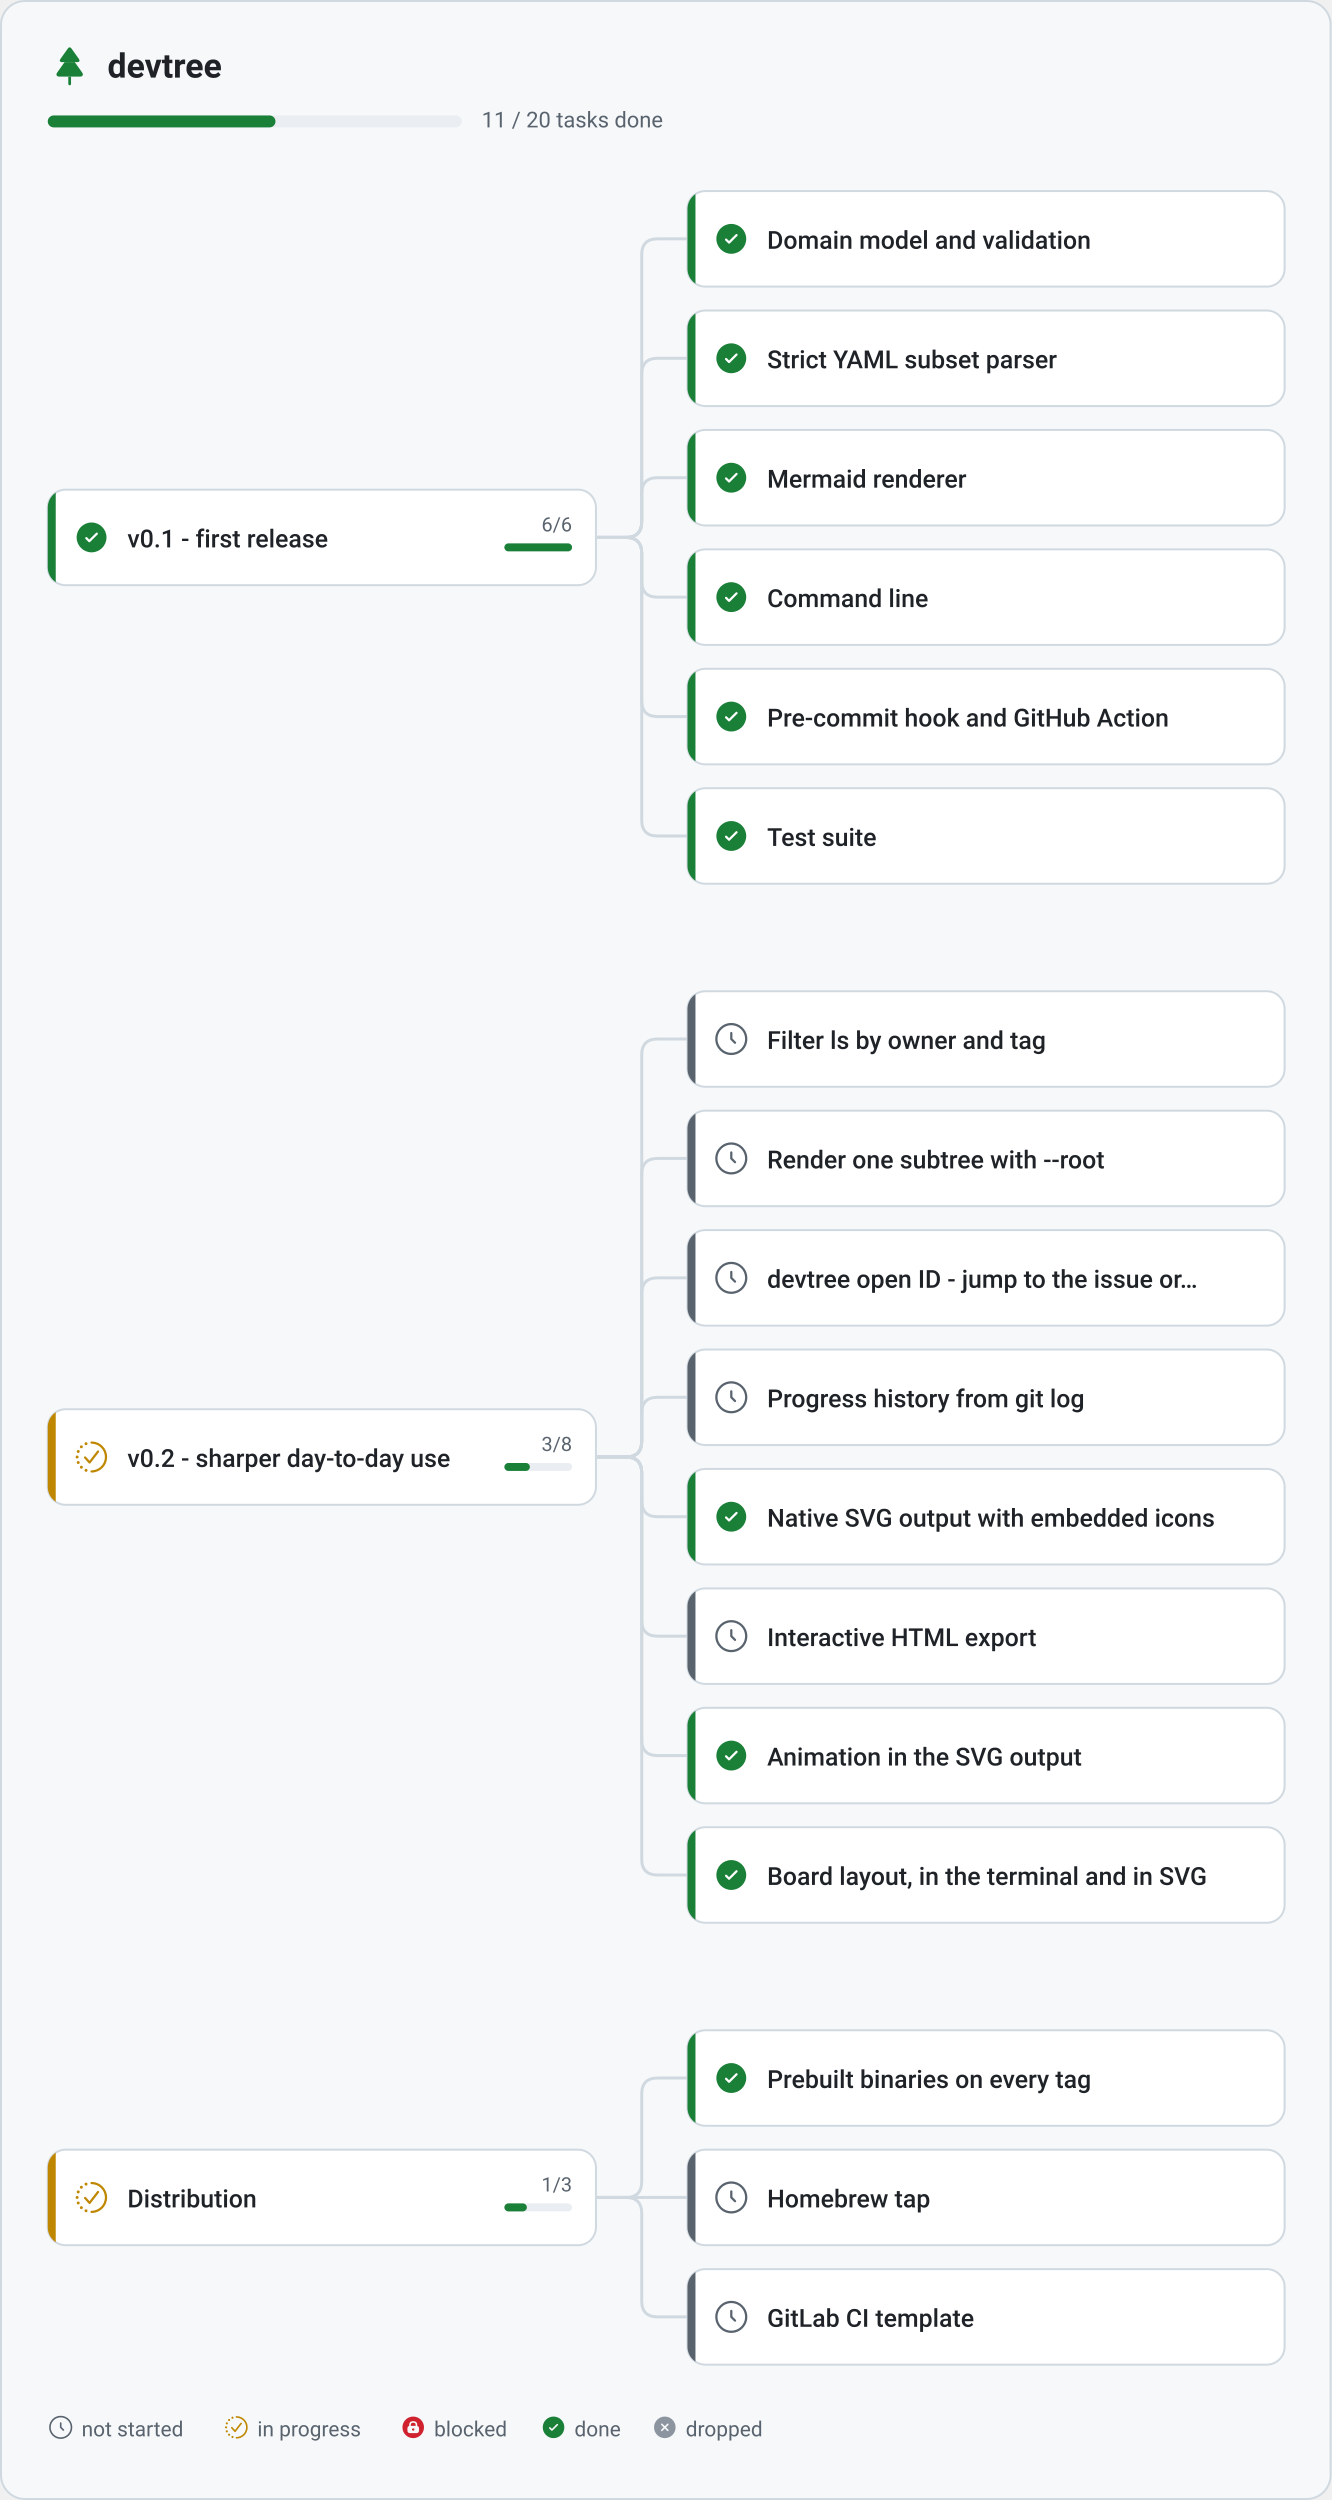
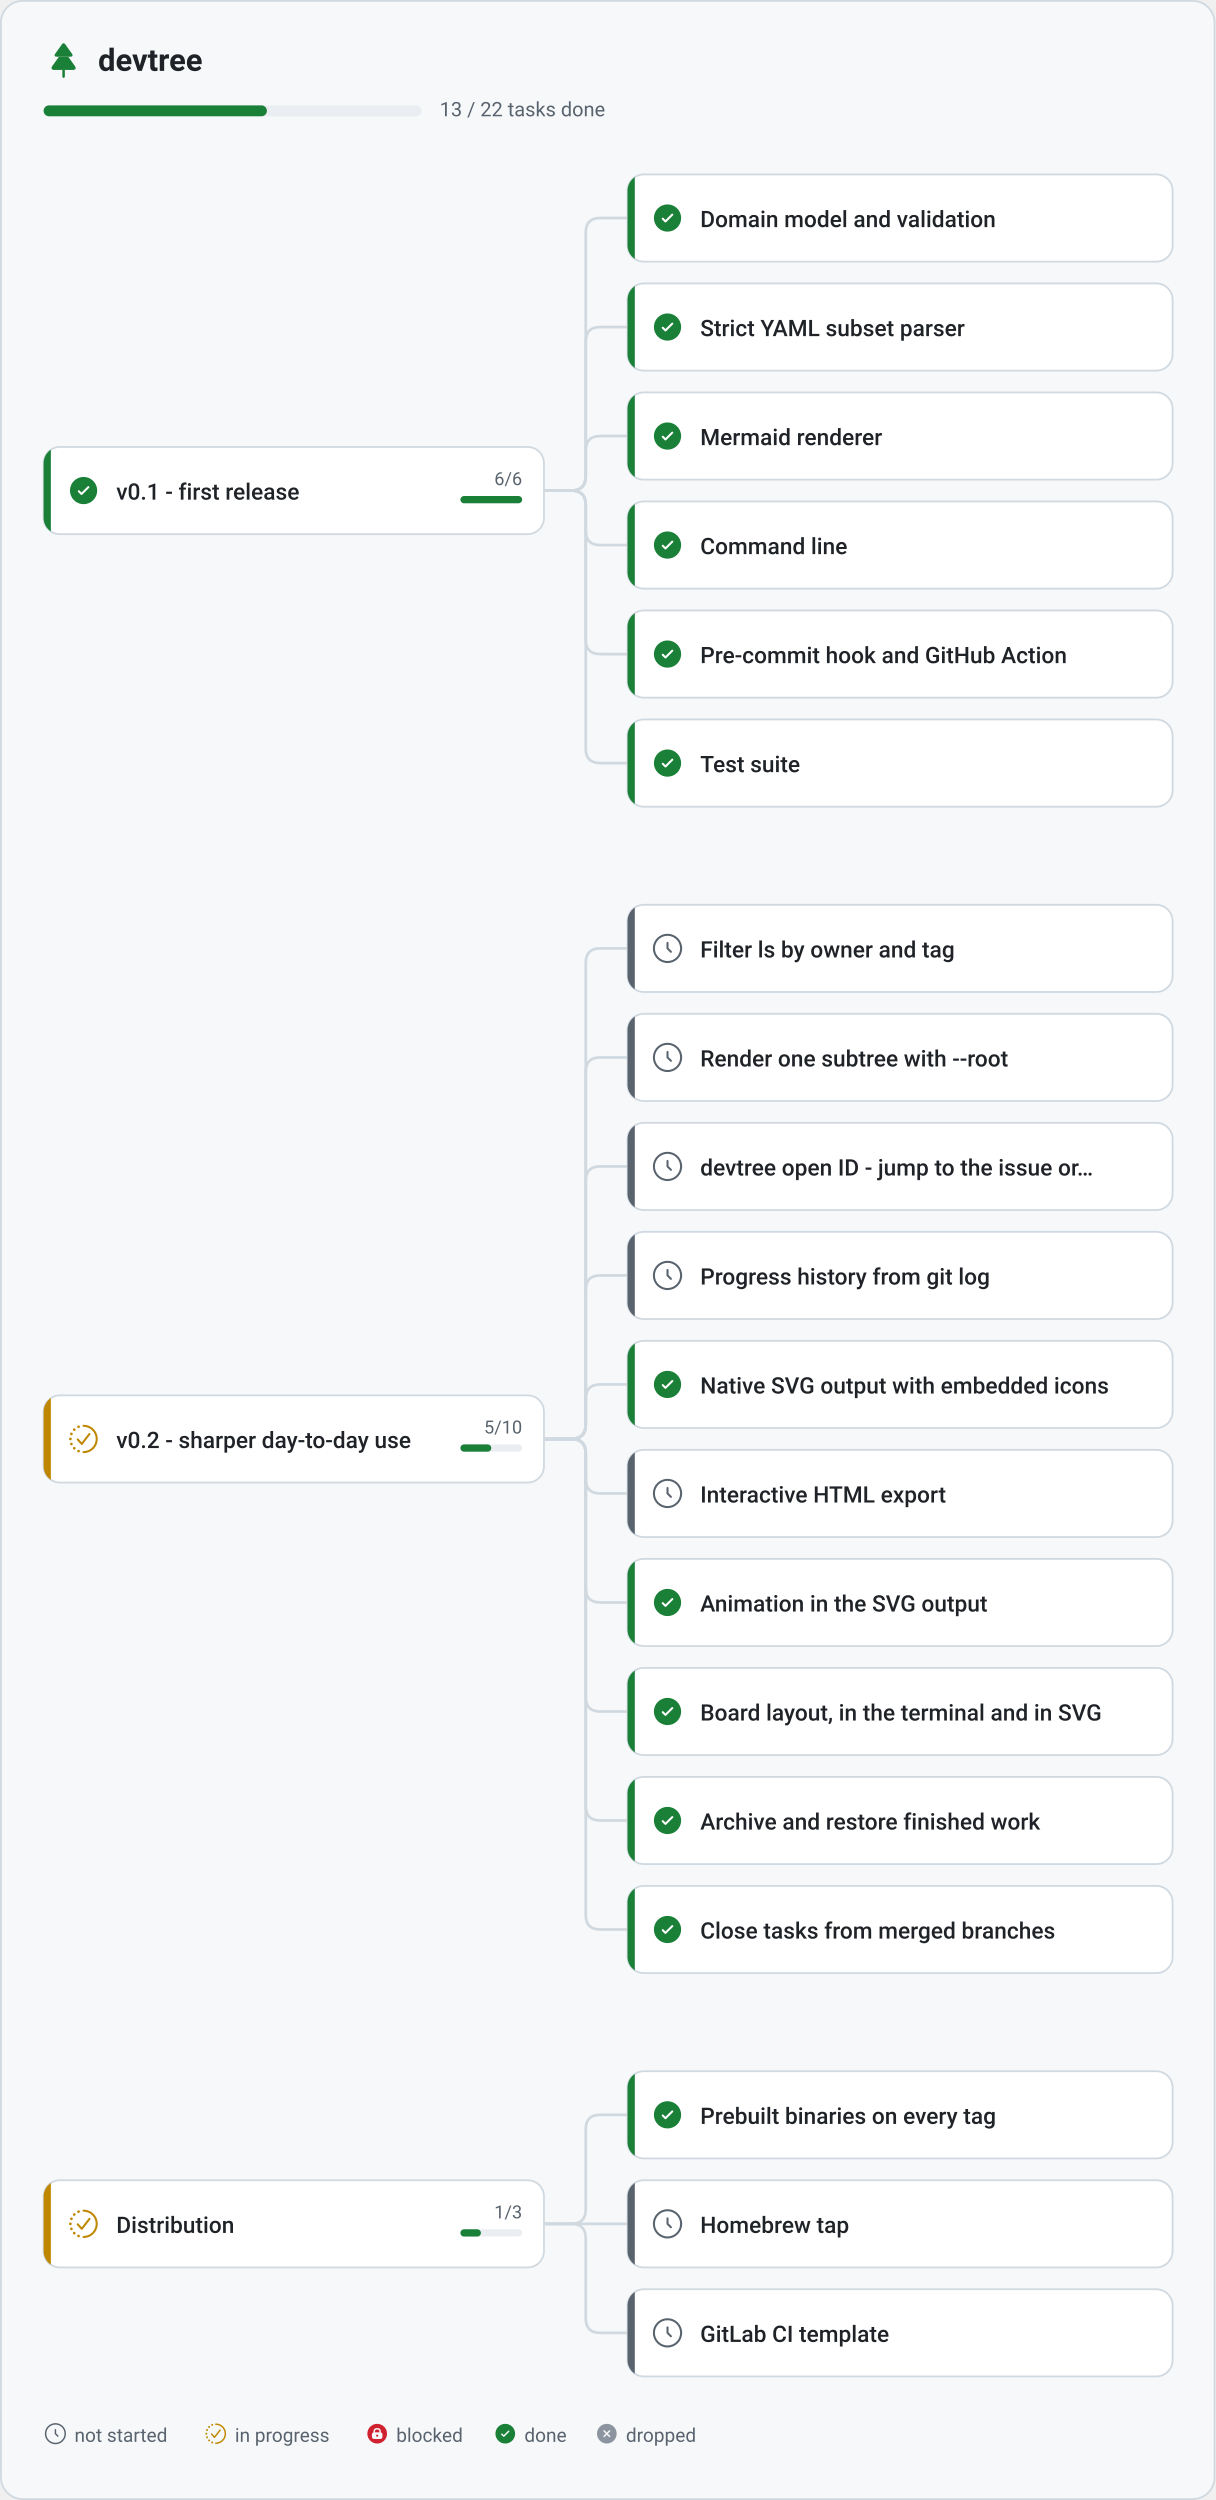
- <svg xmlns="http://www.w3.org/2000/svg" width="669" height="1256" viewBox="0 0 669 1256" font-family="system-ui,-apple-system,'Segoe UI',Roboto,'Helvetica Neue',Arial,sans-serif" role="img" aria-label="devtree development tree, 11 of 20 tasks done">
+ <svg xmlns="http://www.w3.org/2000/svg" width="669" height="1376" viewBox="0 0 669 1376" font-family="system-ui,-apple-system,'Segoe UI',Roboto,'Helvetica Neue',Arial,sans-serif" role="img" aria-label="devtree development tree, 13 of 22 tasks done">
  <style>
@keyframes dt-flow { to { stroke-dashoffset: -16 } }
@keyframes dt-grow { from { transform: scaleX(0) } to { transform: scaleX(1) } }
@keyframes dt-spin { to { transform: rotate(360deg) } }
.dt-flow { animation: dt-flow 1.1s linear infinite }
.dt-grow { animation: dt-grow .9s cubic-bezier(.2,.8,.2,1) both; transform-box: fill-box; transform-origin: left center }
.dt-spin { animation: dt-spin 8s linear infinite; transform-box: fill-box; transform-origin: center }
@media (prefers-reduced-motion: reduce) {
  .dt-flow, .dt-grow, .dt-spin { animation: none }
}
</style>
  <defs>
    <clipPath id="dt-card-0">
      <rect x="0" y="0" width="275.4" height="48.0" rx="9" />
    </clipPath>
    <clipPath id="dt-card-1">
      <rect x="0" y="0" width="300.0" height="48.0" rx="9" />
    </clipPath>
  </defs>
-   <rect x="0.5" y="0.5" width="668" height="1255" rx="12" fill="#f6f8fa" stroke="#d1d9e0" />
+   <rect x="0.5" y="0.5" width="668" height="1375" rx="12" fill="#f6f8fa" stroke="#d1d9e0" />
  <g transform="translate(24.0,22.0) scale(0.9167)" style="color:#1a7f37">
    <path d="M16.169 10.06H7.829C6.649 10.06 6.239 9.27 6.929 8.31L11.099 2.47C11.589 1.77 12.409 1.77 12.899 2.47L17.069 8.31C17.759 9.27 17.349 10.06 16.169 10.06Z" fill="currentColor" />
    <path d="M17.59 17.999H6.41C4.83 17.999 4.29 16.949 5.22 15.669L9.21 10.059H14.79L18.78 15.669C19.71 16.949 19.17 17.999 17.59 17.999Z" fill="currentColor" />
    <path d="M12.75 18V22C12.75 22.41 12.41 22.75 12 22.75C11.59 22.75 11.25 22.41 11.25 22V18H12.75Z" fill="currentColor" />
  </g>
  <text x="54.0" y="39.0" font-size="17" font-weight="600" fill="#1f2328">devtree</text>
  <rect x="24.0" y="58.0" width="208.0" height="6.0" rx="3.0" fill="#eaeef2" />
-   <rect x="24.0" y="58.0" width="114.4" height="6.0" rx="3.0" fill="#1a7f37" class="dt-grow" />
-   <text x="242.0" y="64.0" font-size="11" fill="#59636e">11 / 20 tasks done</text>
+   <rect x="24.0" y="58.0" width="122.9" height="6.0" rx="3.0" fill="#1a7f37" class="dt-grow" />
+   <text x="242.0" y="64.0" font-size="11" fill="#59636e">13 / 22 tasks done</text>
  <path d="M299.4 270.0 H314.4 Q322.4 270.0 322.4 262.0 V128.0 Q322.4 120.0 330.4 120.0 H345.4" fill="none" stroke="#d1d9e0" stroke-width="1.5" />
  <path d="M299.4 270.0 H314.4 Q322.4 270.0 322.4 262.0 V188.0 Q322.4 180.0 330.4 180.0 H345.4" fill="none" stroke="#d1d9e0" stroke-width="1.5" />
  <path d="M299.4 270.0 H314.4 Q322.4 270.0 322.4 262.0 V248.0 Q322.4 240.0 330.4 240.0 H345.4" fill="none" stroke="#d1d9e0" stroke-width="1.5" />
  <path d="M299.4 270.0 H314.4 Q322.4 270.0 322.4 278.0 V292.0 Q322.4 300.0 330.4 300.0 H345.4" fill="none" stroke="#d1d9e0" stroke-width="1.5" />
  <path d="M299.4 270.0 H314.4 Q322.4 270.0 322.4 278.0 V352.0 Q322.4 360.0 330.4 360.0 H345.4" fill="none" stroke="#d1d9e0" stroke-width="1.5" />
  <path d="M299.4 270.0 H314.4 Q322.4 270.0 322.4 278.0 V412.0 Q322.4 420.0 330.4 420.0 H345.4" fill="none" stroke="#d1d9e0" stroke-width="1.5" />
-   <path d="M299.4 732.0 H314.4 Q322.4 732.0 322.4 724.0 V530.0 Q322.4 522.0 330.4 522.0 H345.4" fill="none" stroke="#d1d9e0" stroke-width="1.5" />
-   <path d="M299.4 732.0 H314.4 Q322.4 732.0 322.4 724.0 V590.0 Q322.4 582.0 330.4 582.0 H345.4" fill="none" stroke="#d1d9e0" stroke-width="1.5" />
-   <path d="M299.4 732.0 H314.4 Q322.4 732.0 322.4 724.0 V650.0 Q322.4 642.0 330.4 642.0 H345.4" fill="none" stroke="#d1d9e0" stroke-width="1.5" />
-   <path d="M299.4 732.0 H314.4 Q322.4 732.0 322.4 724.0 V710.0 Q322.4 702.0 330.4 702.0 H345.4" fill="none" stroke="#d1d9e0" stroke-width="1.5" />
-   <path d="M299.4 732.0 H314.4 Q322.4 732.0 322.4 740.0 V754.0 Q322.4 762.0 330.4 762.0 H345.4" fill="none" stroke="#d1d9e0" stroke-width="1.5" />
-   <path d="M299.4 732.0 H314.4 Q322.4 732.0 322.4 740.0 V814.0 Q322.4 822.0 330.4 822.0 H345.4" fill="none" stroke="#d1d9e0" stroke-width="1.5" />
-   <path d="M299.4 732.0 H314.4 Q322.4 732.0 322.4 740.0 V874.0 Q322.4 882.0 330.4 882.0 H345.4" fill="none" stroke="#d1d9e0" stroke-width="1.5" />
-   <path d="M299.4 732.0 H314.4 Q322.4 732.0 322.4 740.0 V934.0 Q322.4 942.0 330.4 942.0 H345.4" fill="none" stroke="#d1d9e0" stroke-width="1.5" />
-   <path d="M299.4 1104.0 H314.4 Q322.4 1104.0 322.4 1096.0 V1052.0 Q322.4 1044.0 330.4 1044.0 H345.4" fill="none" stroke="#d1d9e0" stroke-width="1.5" />
-   <path d="M299.4 1104.0 H345.4" fill="none" stroke="#d1d9e0" stroke-width="1.5" />
-   <path d="M299.4 1104.0 H314.4 Q322.4 1104.0 322.4 1112.0 V1156.0 Q322.4 1164.0 330.4 1164.0 H345.4" fill="none" stroke="#d1d9e0" stroke-width="1.5" />
+   <path d="M299.4 792.0 H314.4 Q322.4 792.0 322.4 784.0 V530.0 Q322.4 522.0 330.4 522.0 H345.4" fill="none" stroke="#d1d9e0" stroke-width="1.5" />
+   <path d="M299.4 792.0 H314.4 Q322.4 792.0 322.4 784.0 V590.0 Q322.4 582.0 330.4 582.0 H345.4" fill="none" stroke="#d1d9e0" stroke-width="1.5" />
+   <path d="M299.4 792.0 H314.4 Q322.4 792.0 322.4 784.0 V650.0 Q322.4 642.0 330.4 642.0 H345.4" fill="none" stroke="#d1d9e0" stroke-width="1.5" />
+   <path d="M299.4 792.0 H314.4 Q322.4 792.0 322.4 784.0 V710.0 Q322.4 702.0 330.4 702.0 H345.4" fill="none" stroke="#d1d9e0" stroke-width="1.5" />
+   <path d="M299.4 792.0 H314.4 Q322.4 792.0 322.4 784.0 V770.0 Q322.4 762.0 330.4 762.0 H345.4" fill="none" stroke="#d1d9e0" stroke-width="1.5" />
+   <path d="M299.4 792.0 H314.4 Q322.4 792.0 322.4 800.0 V814.0 Q322.4 822.0 330.4 822.0 H345.4" fill="none" stroke="#d1d9e0" stroke-width="1.5" />
+   <path d="M299.4 792.0 H314.4 Q322.4 792.0 322.4 800.0 V874.0 Q322.4 882.0 330.4 882.0 H345.4" fill="none" stroke="#d1d9e0" stroke-width="1.5" />
+   <path d="M299.4 792.0 H314.4 Q322.4 792.0 322.4 800.0 V934.0 Q322.4 942.0 330.4 942.0 H345.4" fill="none" stroke="#d1d9e0" stroke-width="1.5" />
+   <path d="M299.4 792.0 H314.4 Q322.4 792.0 322.4 800.0 V994.0 Q322.4 1002.0 330.4 1002.0 H345.4" fill="none" stroke="#d1d9e0" stroke-width="1.5" />
+   <path d="M299.4 792.0 H314.4 Q322.4 792.0 322.4 800.0 V1054.0 Q322.4 1062.0 330.4 1062.0 H345.4" fill="none" stroke="#d1d9e0" stroke-width="1.5" />
+   <path d="M299.4 1224.0 H314.4 Q322.4 1224.0 322.4 1216.0 V1172.0 Q322.4 1164.0 330.4 1164.0 H345.4" fill="none" stroke="#d1d9e0" stroke-width="1.5" />
+   <path d="M299.4 1224.0 H345.4" fill="none" stroke="#d1d9e0" stroke-width="1.5" />
+   <path d="M299.4 1224.0 H314.4 Q322.4 1224.0 322.4 1232.0 V1276.0 Q322.4 1284.0 330.4 1284.0 H345.4" fill="none" stroke="#d1d9e0" stroke-width="1.5" />
  <rect x="24.0" y="246.0" width="275.4" height="48.0" rx="9.0" fill="#ffffff" stroke="#d1d9e0" />
  <g transform="translate(24.0,246.0)" clip-path="url(#dt-card-0)">
    <rect x="0.0" y="0.0" width="4.0" height="48.0" rx="0.0" fill="#1a7f37" />
  </g>
  <g transform="translate(37.0,261.0) scale(0.75)" style="color:#1a7f37">
    <path fill-rule="evenodd" clip-rule="evenodd" d="M22 12C22 17.523 17.523 22 12 22C6.477 22 2 17.523 2 12C2 6.477 6.477 2 12 2C17.523 2 22 6.477 22 12ZM16.03 8.97C16.323 9.263 16.323 9.737 16.03 10.03L11.03 15.03C10.737 15.323 10.263 15.323 9.97 15.03L7.97 13.03C7.677 12.737 7.677 12.263 7.97 11.97C8.263 11.677 8.737 11.677 9.03 11.97L10.5 13.439L12.735 11.204L14.97 8.97C15.263 8.677 15.737 8.677 16.03 8.97Z" fill="currentColor" />
  </g>
  <text x="64.0" y="275.0" font-size="12.5" font-weight="500" fill="#1f2328">v0.1 - first release</text>
  <text x="287.4" y="267.0" font-size="10" fill="#59636e" text-anchor="end">6/6</text>
  <rect x="253.4" y="273.0" width="34.0" height="4.0" rx="2.0" fill="#eaeef2" />
  <rect x="253.4" y="273.0" width="34.0" height="4.0" rx="2.0" fill="#1a7f37" class="dt-grow" />
  <rect x="345.4" y="96.0" width="300.0" height="48.0" rx="9.0" fill="#ffffff" stroke="#d1d9e0" />
  <g transform="translate(345.4,96.0)" clip-path="url(#dt-card-1)">
    <rect x="0.0" y="0.0" width="4.0" height="48.0" rx="0.0" fill="#1a7f37" />
  </g>
  <g transform="translate(358.4,111.0) scale(0.75)" style="color:#1a7f37">
    <path fill-rule="evenodd" clip-rule="evenodd" d="M22 12C22 17.523 17.523 22 12 22C6.477 22 2 17.523 2 12C2 6.477 6.477 2 12 2C17.523 2 22 6.477 22 12ZM16.03 8.97C16.323 9.263 16.323 9.737 16.03 10.03L11.03 15.03C10.737 15.323 10.263 15.323 9.97 15.03L7.97 13.03C7.677 12.737 7.677 12.263 7.97 11.97C8.263 11.677 8.737 11.677 9.03 11.97L10.5 13.439L12.735 11.204L14.97 8.97C15.263 8.677 15.737 8.677 16.03 8.97Z" fill="currentColor" />
  </g>
  <text x="385.4" y="125.0" font-size="12.5" font-weight="500" fill="#1f2328">Domain model and validation</text>
  <rect x="345.4" y="156.0" width="300.0" height="48.0" rx="9.0" fill="#ffffff" stroke="#d1d9e0" />
  <g transform="translate(345.4,156.0)" clip-path="url(#dt-card-1)">
    <rect x="0.0" y="0.0" width="4.0" height="48.0" rx="0.0" fill="#1a7f37" />
  </g>
  <g transform="translate(358.4,171.0) scale(0.75)" style="color:#1a7f37">
    <path fill-rule="evenodd" clip-rule="evenodd" d="M22 12C22 17.523 17.523 22 12 22C6.477 22 2 17.523 2 12C2 6.477 6.477 2 12 2C17.523 2 22 6.477 22 12ZM16.03 8.97C16.323 9.263 16.323 9.737 16.03 10.03L11.03 15.03C10.737 15.323 10.263 15.323 9.97 15.03L7.97 13.03C7.677 12.737 7.677 12.263 7.97 11.97C8.263 11.677 8.737 11.677 9.03 11.97L10.5 13.439L12.735 11.204L14.97 8.97C15.263 8.677 15.737 8.677 16.03 8.97Z" fill="currentColor" />
  </g>
  <text x="385.4" y="185.0" font-size="12.5" font-weight="500" fill="#1f2328">Strict YAML subset parser</text>
  <rect x="345.4" y="216.0" width="300.0" height="48.0" rx="9.0" fill="#ffffff" stroke="#d1d9e0" />
  <g transform="translate(345.4,216.0)" clip-path="url(#dt-card-1)">
    <rect x="0.0" y="0.0" width="4.0" height="48.0" rx="0.0" fill="#1a7f37" />
  </g>
  <g transform="translate(358.4,231.0) scale(0.75)" style="color:#1a7f37">
    <path fill-rule="evenodd" clip-rule="evenodd" d="M22 12C22 17.523 17.523 22 12 22C6.477 22 2 17.523 2 12C2 6.477 6.477 2 12 2C17.523 2 22 6.477 22 12ZM16.03 8.97C16.323 9.263 16.323 9.737 16.03 10.03L11.03 15.03C10.737 15.323 10.263 15.323 9.97 15.03L7.97 13.03C7.677 12.737 7.677 12.263 7.97 11.97C8.263 11.677 8.737 11.677 9.03 11.97L10.5 13.439L12.735 11.204L14.97 8.97C15.263 8.677 15.737 8.677 16.03 8.97Z" fill="currentColor" />
  </g>
  <text x="385.4" y="245.0" font-size="12.5" font-weight="500" fill="#1f2328">Mermaid renderer</text>
  <rect x="345.4" y="276.0" width="300.0" height="48.0" rx="9.0" fill="#ffffff" stroke="#d1d9e0" />
  <g transform="translate(345.4,276.0)" clip-path="url(#dt-card-1)">
    <rect x="0.0" y="0.0" width="4.0" height="48.0" rx="0.0" fill="#1a7f37" />
  </g>
  <g transform="translate(358.4,291.0) scale(0.75)" style="color:#1a7f37">
    <path fill-rule="evenodd" clip-rule="evenodd" d="M22 12C22 17.523 17.523 22 12 22C6.477 22 2 17.523 2 12C2 6.477 6.477 2 12 2C17.523 2 22 6.477 22 12ZM16.03 8.97C16.323 9.263 16.323 9.737 16.03 10.03L11.03 15.03C10.737 15.323 10.263 15.323 9.97 15.03L7.97 13.03C7.677 12.737 7.677 12.263 7.97 11.97C8.263 11.677 8.737 11.677 9.03 11.97L10.5 13.439L12.735 11.204L14.97 8.97C15.263 8.677 15.737 8.677 16.03 8.97Z" fill="currentColor" />
  </g>
  <text x="385.4" y="305.0" font-size="12.5" font-weight="500" fill="#1f2328">Command line</text>
  <rect x="345.4" y="336.0" width="300.0" height="48.0" rx="9.0" fill="#ffffff" stroke="#d1d9e0" />
  <g transform="translate(345.4,336.0)" clip-path="url(#dt-card-1)">
    <rect x="0.0" y="0.0" width="4.0" height="48.0" rx="0.0" fill="#1a7f37" />
  </g>
  <g transform="translate(358.4,351.0) scale(0.75)" style="color:#1a7f37">
    <path fill-rule="evenodd" clip-rule="evenodd" d="M22 12C22 17.523 17.523 22 12 22C6.477 22 2 17.523 2 12C2 6.477 6.477 2 12 2C17.523 2 22 6.477 22 12ZM16.03 8.97C16.323 9.263 16.323 9.737 16.03 10.03L11.03 15.03C10.737 15.323 10.263 15.323 9.97 15.03L7.97 13.03C7.677 12.737 7.677 12.263 7.97 11.97C8.263 11.677 8.737 11.677 9.03 11.97L10.5 13.439L12.735 11.204L14.97 8.97C15.263 8.677 15.737 8.677 16.03 8.97Z" fill="currentColor" />
  </g>
  <text x="385.4" y="365.0" font-size="12.5" font-weight="500" fill="#1f2328">Pre-commit hook and GitHub Action</text>
  <rect x="345.4" y="396.0" width="300.0" height="48.0" rx="9.0" fill="#ffffff" stroke="#d1d9e0" />
  <g transform="translate(345.4,396.0)" clip-path="url(#dt-card-1)">
    <rect x="0.0" y="0.0" width="4.0" height="48.0" rx="0.0" fill="#1a7f37" />
  </g>
  <g transform="translate(358.4,411.0) scale(0.75)" style="color:#1a7f37">
    <path fill-rule="evenodd" clip-rule="evenodd" d="M22 12C22 17.523 17.523 22 12 22C6.477 22 2 17.523 2 12C2 6.477 6.477 2 12 2C17.523 2 22 6.477 22 12ZM16.03 8.97C16.323 9.263 16.323 9.737 16.03 10.03L11.03 15.03C10.737 15.323 10.263 15.323 9.97 15.03L7.97 13.03C7.677 12.737 7.677 12.263 7.97 11.97C8.263 11.677 8.737 11.677 9.03 11.97L10.5 13.439L12.735 11.204L14.97 8.97C15.263 8.677 15.737 8.677 16.03 8.97Z" fill="currentColor" />
  </g>
  <text x="385.4" y="425.0" font-size="12.5" font-weight="500" fill="#1f2328">Test suite</text>
-   <rect x="24.0" y="708.0" width="275.4" height="48.0" rx="9.0" fill="#ffffff" stroke="#d1d9e0" />
-   <g transform="translate(24.0,708.0)" clip-path="url(#dt-card-0)">
+   <rect x="24.0" y="768.0" width="275.4" height="48.0" rx="9.0" fill="#ffffff" stroke="#d1d9e0" />
+   <g transform="translate(24.0,768.0)" clip-path="url(#dt-card-0)">
    <rect x="0.0" y="0.0" width="4.0" height="48.0" rx="0.0" fill="#bf8700" />
  </g>
-   <g transform="translate(37.0,723.0) scale(0.75)" style="color:#bf8700">
+   <g transform="translate(37.0,783.0) scale(0.75)" style="color:#bf8700">
    <g class="dt-spin">
      <path d="M 12 2.333 c 5.339 0 9.667 4.328 9.667 9.667 s -4.328 9.667 -9.667 9.667" fill="none" stroke="currentColor" stroke-linecap="round" stroke-linejoin="round" stroke-width="1.5" />
      <polyline points="7.667 12.333 10.667 15.667 16.333 8.333" fill="none" stroke="currentColor" stroke-linecap="round" stroke-linejoin="round" stroke-width="1.5" />
      <circle cx="5.164" cy="18.836" r="1" fill="currentColor" />
      <circle cx="2.333" cy="12" r="1" fill="currentColor" />
      <circle cx="5.164" cy="5.164" r="1" fill="currentColor" />
      <circle cx="8.301" cy="20.931" r="1" fill="currentColor" />
      <circle cx="3.069" cy="15.699" r="1" fill="currentColor" />
      <circle cx="3.069" cy="8.301" r="1" fill="currentColor" />
      <circle cx="8.301" cy="3.069" r="1" fill="currentColor" />
    </g>
  </g>
-   <text x="64.0" y="737.0" font-size="12.5" font-weight="500" fill="#1f2328">v0.2 - sharper day-to-day use</text>
-   <text x="287.4" y="729.0" font-size="10" fill="#59636e" text-anchor="end">3/8</text>
-   <rect x="253.4" y="735.0" width="34.0" height="4.0" rx="2.0" fill="#eaeef2" />
-   <rect x="253.4" y="735.0" width="12.8" height="4.0" rx="2.0" fill="#1a7f37" class="dt-grow" />
+   <text x="64.0" y="797.0" font-size="12.5" font-weight="500" fill="#1f2328">v0.2 - sharper day-to-day use</text>
+   <text x="287.4" y="789.0" font-size="10" fill="#59636e" text-anchor="end">5/10</text>
+   <rect x="253.4" y="795.0" width="34.0" height="4.0" rx="2.0" fill="#eaeef2" />
+   <rect x="253.4" y="795.0" width="17.0" height="4.0" rx="2.0" fill="#1a7f37" class="dt-grow" />
  <rect x="345.4" y="498.0" width="300.0" height="48.0" rx="9.0" fill="#ffffff" stroke="#d1d9e0" />
  <g transform="translate(345.4,498.0)" clip-path="url(#dt-card-1)">
    <rect x="0.0" y="0.0" width="4.0" height="48.0" rx="0.0" fill="#59636e" />
  </g>
  <g transform="translate(358.4,513.0) scale(0.75)" style="color:#59636e">
    <path fill-rule="evenodd" clip-rule="evenodd" d="M12 2.75C6.891 2.75 2.75 6.891 2.75 12C2.75 17.109 6.891 21.25 12 21.25C17.109 21.25 21.25 17.109 21.25 12C21.25 6.891 17.109 2.75 12 2.75ZM1.25 12C1.25 6.063 6.063 1.25 12 1.25C17.937 1.25 22.75 6.063 22.75 12C22.75 17.937 17.937 22.75 12 22.75C6.063 22.75 1.25 17.937 1.25 12ZM12 7.25C12.414 7.25 12.75 7.586 12.75 8V11.689L15.03 13.97C15.323 14.263 15.323 14.737 15.03 15.03C14.737 15.323 14.263 15.323 13.97 15.03L11.47 12.53C11.329 12.39 11.25 12.199 11.25 12V8C11.25 7.586 11.586 7.25 12 7.25Z" fill="currentColor" />
  </g>
  <text x="385.4" y="527.0" font-size="12.5" font-weight="500" fill="#1f2328">Filter ls by owner and tag</text>
  <rect x="345.4" y="558.0" width="300.0" height="48.0" rx="9.0" fill="#ffffff" stroke="#d1d9e0" />
  <g transform="translate(345.4,558.0)" clip-path="url(#dt-card-1)">
    <rect x="0.0" y="0.0" width="4.0" height="48.0" rx="0.0" fill="#59636e" />
  </g>
  <g transform="translate(358.4,573.0) scale(0.75)" style="color:#59636e">
    <path fill-rule="evenodd" clip-rule="evenodd" d="M12 2.75C6.891 2.75 2.75 6.891 2.75 12C2.75 17.109 6.891 21.25 12 21.25C17.109 21.25 21.25 17.109 21.25 12C21.25 6.891 17.109 2.75 12 2.75ZM1.25 12C1.25 6.063 6.063 1.25 12 1.25C17.937 1.25 22.75 6.063 22.75 12C22.75 17.937 17.937 22.75 12 22.75C6.063 22.75 1.25 17.937 1.25 12ZM12 7.25C12.414 7.25 12.75 7.586 12.75 8V11.689L15.03 13.97C15.323 14.263 15.323 14.737 15.03 15.03C14.737 15.323 14.263 15.323 13.97 15.03L11.47 12.53C11.329 12.39 11.25 12.199 11.25 12V8C11.25 7.586 11.586 7.25 12 7.25Z" fill="currentColor" />
  </g>
  <text x="385.4" y="587.0" font-size="12.5" font-weight="500" fill="#1f2328">Render one subtree with --root</text>
  <rect x="345.4" y="618.0" width="300.0" height="48.0" rx="9.0" fill="#ffffff" stroke="#d1d9e0" />
  <g transform="translate(345.4,618.0)" clip-path="url(#dt-card-1)">
    <rect x="0.0" y="0.0" width="4.0" height="48.0" rx="0.0" fill="#59636e" />
  </g>
  <g transform="translate(358.4,633.0) scale(0.75)" style="color:#59636e">
    <path fill-rule="evenodd" clip-rule="evenodd" d="M12 2.75C6.891 2.75 2.75 6.891 2.75 12C2.75 17.109 6.891 21.25 12 21.25C17.109 21.25 21.25 17.109 21.25 12C21.25 6.891 17.109 2.75 12 2.75ZM1.25 12C1.25 6.063 6.063 1.25 12 1.25C17.937 1.25 22.75 6.063 22.75 12C22.75 17.937 17.937 22.75 12 22.75C6.063 22.75 1.25 17.937 1.25 12ZM12 7.25C12.414 7.25 12.75 7.586 12.75 8V11.689L15.03 13.97C15.323 14.263 15.323 14.737 15.03 15.03C14.737 15.323 14.263 15.323 13.97 15.03L11.47 12.53C11.329 12.39 11.25 12.199 11.25 12V8C11.25 7.586 11.586 7.25 12 7.25Z" fill="currentColor" />
  </g>
  <text x="385.4" y="647.0" font-size="12.5" font-weight="500" fill="#1f2328">devtree open ID - jump to the issue or…</text>
  <rect x="345.4" y="678.0" width="300.0" height="48.0" rx="9.0" fill="#ffffff" stroke="#d1d9e0" />
  <g transform="translate(345.4,678.0)" clip-path="url(#dt-card-1)">
    <rect x="0.0" y="0.0" width="4.0" height="48.0" rx="0.0" fill="#59636e" />
  </g>
  <g transform="translate(358.4,693.0) scale(0.75)" style="color:#59636e">
    <path fill-rule="evenodd" clip-rule="evenodd" d="M12 2.75C6.891 2.75 2.75 6.891 2.75 12C2.75 17.109 6.891 21.25 12 21.25C17.109 21.25 21.25 17.109 21.25 12C21.25 6.891 17.109 2.75 12 2.75ZM1.25 12C1.25 6.063 6.063 1.25 12 1.25C17.937 1.25 22.75 6.063 22.75 12C22.75 17.937 17.937 22.75 12 22.75C6.063 22.75 1.25 17.937 1.25 12ZM12 7.25C12.414 7.25 12.75 7.586 12.75 8V11.689L15.03 13.97C15.323 14.263 15.323 14.737 15.03 15.03C14.737 15.323 14.263 15.323 13.97 15.03L11.47 12.53C11.329 12.39 11.25 12.199 11.25 12V8C11.25 7.586 11.586 7.25 12 7.25Z" fill="currentColor" />
  </g>
  <text x="385.4" y="707.0" font-size="12.5" font-weight="500" fill="#1f2328">Progress history from git log</text>
  <rect x="345.4" y="738.0" width="300.0" height="48.0" rx="9.0" fill="#ffffff" stroke="#d1d9e0" />
  <g transform="translate(345.4,738.0)" clip-path="url(#dt-card-1)">
    <rect x="0.0" y="0.0" width="4.0" height="48.0" rx="0.0" fill="#1a7f37" />
  </g>
  <g transform="translate(358.4,753.0) scale(0.75)" style="color:#1a7f37">
    <path fill-rule="evenodd" clip-rule="evenodd" d="M22 12C22 17.523 17.523 22 12 22C6.477 22 2 17.523 2 12C2 6.477 6.477 2 12 2C17.523 2 22 6.477 22 12ZM16.03 8.97C16.323 9.263 16.323 9.737 16.03 10.03L11.03 15.03C10.737 15.323 10.263 15.323 9.97 15.03L7.97 13.03C7.677 12.737 7.677 12.263 7.97 11.97C8.263 11.677 8.737 11.677 9.03 11.97L10.5 13.439L12.735 11.204L14.97 8.97C15.263 8.677 15.737 8.677 16.03 8.97Z" fill="currentColor" />
  </g>
  <text x="385.4" y="767.0" font-size="12.5" font-weight="500" fill="#1f2328">Native SVG output with embedded icons</text>
  <rect x="345.4" y="798.0" width="300.0" height="48.0" rx="9.0" fill="#ffffff" stroke="#d1d9e0" />
  <g transform="translate(345.4,798.0)" clip-path="url(#dt-card-1)">
    <rect x="0.0" y="0.0" width="4.0" height="48.0" rx="0.0" fill="#59636e" />
  </g>
  <g transform="translate(358.4,813.0) scale(0.75)" style="color:#59636e">
    <path fill-rule="evenodd" clip-rule="evenodd" d="M12 2.75C6.891 2.75 2.75 6.891 2.75 12C2.75 17.109 6.891 21.25 12 21.25C17.109 21.25 21.25 17.109 21.25 12C21.25 6.891 17.109 2.75 12 2.75ZM1.25 12C1.25 6.063 6.063 1.25 12 1.25C17.937 1.25 22.75 6.063 22.75 12C22.75 17.937 17.937 22.75 12 22.75C6.063 22.75 1.25 17.937 1.25 12ZM12 7.25C12.414 7.25 12.75 7.586 12.75 8V11.689L15.03 13.97C15.323 14.263 15.323 14.737 15.03 15.03C14.737 15.323 14.263 15.323 13.97 15.03L11.47 12.53C11.329 12.39 11.25 12.199 11.25 12V8C11.25 7.586 11.586 7.25 12 7.25Z" fill="currentColor" />
  </g>
  <text x="385.4" y="827.0" font-size="12.5" font-weight="500" fill="#1f2328">Interactive HTML export</text>
  <rect x="345.4" y="858.0" width="300.0" height="48.0" rx="9.0" fill="#ffffff" stroke="#d1d9e0" />
  <g transform="translate(345.4,858.0)" clip-path="url(#dt-card-1)">
    <rect x="0.0" y="0.0" width="4.0" height="48.0" rx="0.0" fill="#1a7f37" />
  </g>
  <g transform="translate(358.4,873.0) scale(0.75)" style="color:#1a7f37">
    <path fill-rule="evenodd" clip-rule="evenodd" d="M22 12C22 17.523 17.523 22 12 22C6.477 22 2 17.523 2 12C2 6.477 6.477 2 12 2C17.523 2 22 6.477 22 12ZM16.03 8.97C16.323 9.263 16.323 9.737 16.03 10.03L11.03 15.03C10.737 15.323 10.263 15.323 9.97 15.03L7.97 13.03C7.677 12.737 7.677 12.263 7.97 11.97C8.263 11.677 8.737 11.677 9.03 11.97L10.5 13.439L12.735 11.204L14.97 8.97C15.263 8.677 15.737 8.677 16.03 8.97Z" fill="currentColor" />
  </g>
  <text x="385.4" y="887.0" font-size="12.5" font-weight="500" fill="#1f2328">Animation in the SVG output</text>
  <rect x="345.4" y="918.0" width="300.0" height="48.0" rx="9.0" fill="#ffffff" stroke="#d1d9e0" />
  <g transform="translate(345.4,918.0)" clip-path="url(#dt-card-1)">
    <rect x="0.0" y="0.0" width="4.0" height="48.0" rx="0.0" fill="#1a7f37" />
  </g>
  <g transform="translate(358.4,933.0) scale(0.75)" style="color:#1a7f37">
    <path fill-rule="evenodd" clip-rule="evenodd" d="M22 12C22 17.523 17.523 22 12 22C6.477 22 2 17.523 2 12C2 6.477 6.477 2 12 2C17.523 2 22 6.477 22 12ZM16.03 8.97C16.323 9.263 16.323 9.737 16.03 10.03L11.03 15.03C10.737 15.323 10.263 15.323 9.97 15.03L7.97 13.03C7.677 12.737 7.677 12.263 7.97 11.97C8.263 11.677 8.737 11.677 9.03 11.97L10.5 13.439L12.735 11.204L14.97 8.97C15.263 8.677 15.737 8.677 16.03 8.97Z" fill="currentColor" />
  </g>
  <text x="385.4" y="947.0" font-size="12.5" font-weight="500" fill="#1f2328">Board layout, in the terminal and in SVG</text>
-   <rect x="24.0" y="1080.0" width="275.4" height="48.0" rx="9.0" fill="#ffffff" stroke="#d1d9e0" />
-   <g transform="translate(24.0,1080.0)" clip-path="url(#dt-card-0)">
+   <rect x="345.4" y="978.0" width="300.0" height="48.0" rx="9.0" fill="#ffffff" stroke="#d1d9e0" />
+   <g transform="translate(345.4,978.0)" clip-path="url(#dt-card-1)">
+     <rect x="0.0" y="0.0" width="4.0" height="48.0" rx="0.0" fill="#1a7f37" />
+   </g>
+   <g transform="translate(358.4,993.0) scale(0.75)" style="color:#1a7f37">
+     <path fill-rule="evenodd" clip-rule="evenodd" d="M22 12C22 17.523 17.523 22 12 22C6.477 22 2 17.523 2 12C2 6.477 6.477 2 12 2C17.523 2 22 6.477 22 12ZM16.03 8.97C16.323 9.263 16.323 9.737 16.03 10.03L11.03 15.03C10.737 15.323 10.263 15.323 9.97 15.03L7.97 13.03C7.677 12.737 7.677 12.263 7.97 11.97C8.263 11.677 8.737 11.677 9.03 11.97L10.5 13.439L12.735 11.204L14.97 8.97C15.263 8.677 15.737 8.677 16.03 8.97Z" fill="currentColor" />
+   </g>
+   <text x="385.4" y="1007.0" font-size="12.5" font-weight="500" fill="#1f2328">Archive and restore finished work</text>
+   <rect x="345.4" y="1038.0" width="300.0" height="48.0" rx="9.0" fill="#ffffff" stroke="#d1d9e0" />
+   <g transform="translate(345.4,1038.0)" clip-path="url(#dt-card-1)">
+     <rect x="0.0" y="0.0" width="4.0" height="48.0" rx="0.0" fill="#1a7f37" />
+   </g>
+   <g transform="translate(358.4,1053.0) scale(0.75)" style="color:#1a7f37">
+     <path fill-rule="evenodd" clip-rule="evenodd" d="M22 12C22 17.523 17.523 22 12 22C6.477 22 2 17.523 2 12C2 6.477 6.477 2 12 2C17.523 2 22 6.477 22 12ZM16.03 8.97C16.323 9.263 16.323 9.737 16.03 10.03L11.03 15.03C10.737 15.323 10.263 15.323 9.97 15.03L7.97 13.03C7.677 12.737 7.677 12.263 7.97 11.97C8.263 11.677 8.737 11.677 9.03 11.97L10.5 13.439L12.735 11.204L14.97 8.97C15.263 8.677 15.737 8.677 16.03 8.97Z" fill="currentColor" />
+   </g>
+   <text x="385.4" y="1067.0" font-size="12.5" font-weight="500" fill="#1f2328">Close tasks from merged branches</text>
+   <rect x="24.0" y="1200.0" width="275.4" height="48.0" rx="9.0" fill="#ffffff" stroke="#d1d9e0" />
+   <g transform="translate(24.0,1200.0)" clip-path="url(#dt-card-0)">
    <rect x="0.0" y="0.0" width="4.0" height="48.0" rx="0.0" fill="#bf8700" />
  </g>
-   <g transform="translate(37.0,1095.0) scale(0.75)" style="color:#bf8700">
+   <g transform="translate(37.0,1215.0) scale(0.75)" style="color:#bf8700">
    <g class="dt-spin">
      <path d="M 12 2.333 c 5.339 0 9.667 4.328 9.667 9.667 s -4.328 9.667 -9.667 9.667" fill="none" stroke="currentColor" stroke-linecap="round" stroke-linejoin="round" stroke-width="1.5" />
      <polyline points="7.667 12.333 10.667 15.667 16.333 8.333" fill="none" stroke="currentColor" stroke-linecap="round" stroke-linejoin="round" stroke-width="1.5" />
      <circle cx="5.164" cy="18.836" r="1" fill="currentColor" />
      <circle cx="2.333" cy="12" r="1" fill="currentColor" />
      <circle cx="5.164" cy="5.164" r="1" fill="currentColor" />
      <circle cx="8.301" cy="20.931" r="1" fill="currentColor" />
      <circle cx="3.069" cy="15.699" r="1" fill="currentColor" />
      <circle cx="3.069" cy="8.301" r="1" fill="currentColor" />
      <circle cx="8.301" cy="3.069" r="1" fill="currentColor" />
    </g>
  </g>
-   <text x="64.0" y="1109.0" font-size="12.5" font-weight="500" fill="#1f2328">Distribution</text>
-   <text x="287.4" y="1101.0" font-size="10" fill="#59636e" text-anchor="end">1/3</text>
-   <rect x="253.4" y="1107.0" width="34.0" height="4.0" rx="2.0" fill="#eaeef2" />
-   <rect x="253.4" y="1107.0" width="11.3" height="4.0" rx="2.0" fill="#1a7f37" class="dt-grow" />
-   <rect x="345.4" y="1020.0" width="300.0" height="48.0" rx="9.0" fill="#ffffff" stroke="#d1d9e0" />
-   <g transform="translate(345.4,1020.0)" clip-path="url(#dt-card-1)">
-     <rect x="0.0" y="0.0" width="4.0" height="48.0" rx="0.0" fill="#1a7f37" />
-   </g>
-   <g transform="translate(358.4,1035.0) scale(0.75)" style="color:#1a7f37">
-     <path fill-rule="evenodd" clip-rule="evenodd" d="M22 12C22 17.523 17.523 22 12 22C6.477 22 2 17.523 2 12C2 6.477 6.477 2 12 2C17.523 2 22 6.477 22 12ZM16.03 8.97C16.323 9.263 16.323 9.737 16.03 10.03L11.03 15.03C10.737 15.323 10.263 15.323 9.97 15.03L7.97 13.03C7.677 12.737 7.677 12.263 7.97 11.97C8.263 11.677 8.737 11.677 9.03 11.97L10.5 13.439L12.735 11.204L14.97 8.97C15.263 8.677 15.737 8.677 16.03 8.97Z" fill="currentColor" />
-   </g>
-   <text x="385.4" y="1049.0" font-size="12.5" font-weight="500" fill="#1f2328">Prebuilt binaries on every tag</text>
-   <rect x="345.4" y="1080.0" width="300.0" height="48.0" rx="9.0" fill="#ffffff" stroke="#d1d9e0" />
-   <g transform="translate(345.4,1080.0)" clip-path="url(#dt-card-1)">
-     <rect x="0.0" y="0.0" width="4.0" height="48.0" rx="0.0" fill="#59636e" />
-   </g>
-   <g transform="translate(358.4,1095.0) scale(0.75)" style="color:#59636e">
-     <path fill-rule="evenodd" clip-rule="evenodd" d="M12 2.75C6.891 2.75 2.75 6.891 2.75 12C2.75 17.109 6.891 21.25 12 21.25C17.109 21.25 21.25 17.109 21.25 12C21.25 6.891 17.109 2.75 12 2.75ZM1.25 12C1.25 6.063 6.063 1.25 12 1.25C17.937 1.25 22.75 6.063 22.75 12C22.75 17.937 17.937 22.75 12 22.75C6.063 22.75 1.25 17.937 1.25 12ZM12 7.25C12.414 7.25 12.75 7.586 12.75 8V11.689L15.03 13.97C15.323 14.263 15.323 14.737 15.03 15.03C14.737 15.323 14.263 15.323 13.97 15.03L11.47 12.53C11.329 12.39 11.25 12.199 11.25 12V8C11.25 7.586 11.586 7.25 12 7.25Z" fill="currentColor" />
-   </g>
-   <text x="385.4" y="1109.0" font-size="12.5" font-weight="500" fill="#1f2328">Homebrew tap</text>
+   <text x="64.0" y="1229.0" font-size="12.5" font-weight="500" fill="#1f2328">Distribution</text>
+   <text x="287.4" y="1221.0" font-size="10" fill="#59636e" text-anchor="end">1/3</text>
+   <rect x="253.4" y="1227.0" width="34.0" height="4.0" rx="2.0" fill="#eaeef2" />
+   <rect x="253.4" y="1227.0" width="11.3" height="4.0" rx="2.0" fill="#1a7f37" class="dt-grow" />
  <rect x="345.4" y="1140.0" width="300.0" height="48.0" rx="9.0" fill="#ffffff" stroke="#d1d9e0" />
  <g transform="translate(345.4,1140.0)" clip-path="url(#dt-card-1)">
-     <rect x="0.0" y="0.0" width="4.0" height="48.0" rx="0.0" fill="#59636e" />
-   </g>
-   <g transform="translate(358.4,1155.0) scale(0.75)" style="color:#59636e">
-     <path fill-rule="evenodd" clip-rule="evenodd" d="M12 2.75C6.891 2.75 2.75 6.891 2.75 12C2.75 17.109 6.891 21.25 12 21.25C17.109 21.25 21.25 17.109 21.25 12C21.25 6.891 17.109 2.75 12 2.75ZM1.25 12C1.25 6.063 6.063 1.25 12 1.25C17.937 1.25 22.75 6.063 22.75 12C22.75 17.937 17.937 22.75 12 22.75C6.063 22.75 1.25 17.937 1.25 12ZM12 7.25C12.414 7.25 12.75 7.586 12.75 8V11.689L15.03 13.97C15.323 14.263 15.323 14.737 15.03 15.03C14.737 15.323 14.263 15.323 13.97 15.03L11.47 12.53C11.329 12.39 11.25 12.199 11.25 12V8C11.25 7.586 11.586 7.25 12 7.25Z" fill="currentColor" />
-   </g>
-   <text x="385.4" y="1169.0" font-size="12.5" font-weight="500" fill="#1f2328">GitLab CI template</text>
-   <g transform="translate(24.0,1213.0) scale(0.5417)" style="color:#59636e">
-     <path fill-rule="evenodd" clip-rule="evenodd" d="M12 2.75C6.891 2.75 2.75 6.891 2.75 12C2.75 17.109 6.891 21.25 12 21.25C17.109 21.25 21.25 17.109 21.25 12C21.25 6.891 17.109 2.75 12 2.75ZM1.25 12C1.25 6.063 6.063 1.25 12 1.25C17.937 1.25 22.75 6.063 22.75 12C22.75 17.937 17.937 22.75 12 22.75C6.063 22.75 1.25 17.937 1.25 12ZM12 7.25C12.414 7.25 12.75 7.586 12.75 8V11.689L15.03 13.97C15.323 14.263 15.323 14.737 15.03 15.03C14.737 15.323 14.263 15.323 13.97 15.03L11.47 12.53C11.329 12.39 11.25 12.199 11.25 12V8C11.25 7.586 11.586 7.25 12 7.25Z" fill="currentColor" />
-   </g>
-   <text x="41.0" y="1224.0" font-size="10.5" fill="#59636e">not started</text>
-   <g transform="translate(112.3,1213.0) scale(0.5417)" style="color:#bf8700">
+     <rect x="0.0" y="0.0" width="4.0" height="48.0" rx="0.0" fill="#1a7f37" />
+   </g>
+   <g transform="translate(358.4,1155.0) scale(0.75)" style="color:#1a7f37">
+     <path fill-rule="evenodd" clip-rule="evenodd" d="M22 12C22 17.523 17.523 22 12 22C6.477 22 2 17.523 2 12C2 6.477 6.477 2 12 2C17.523 2 22 6.477 22 12ZM16.03 8.97C16.323 9.263 16.323 9.737 16.03 10.03L11.03 15.03C10.737 15.323 10.263 15.323 9.97 15.03L7.97 13.03C7.677 12.737 7.677 12.263 7.97 11.97C8.263 11.677 8.737 11.677 9.03 11.97L10.5 13.439L12.735 11.204L14.97 8.97C15.263 8.677 15.737 8.677 16.03 8.97Z" fill="currentColor" />
+   </g>
+   <text x="385.4" y="1169.0" font-size="12.5" font-weight="500" fill="#1f2328">Prebuilt binaries on every tag</text>
+   <rect x="345.4" y="1200.0" width="300.0" height="48.0" rx="9.0" fill="#ffffff" stroke="#d1d9e0" />
+   <g transform="translate(345.4,1200.0)" clip-path="url(#dt-card-1)">
+     <rect x="0.0" y="0.0" width="4.0" height="48.0" rx="0.0" fill="#59636e" />
+   </g>
+   <g transform="translate(358.4,1215.0) scale(0.75)" style="color:#59636e">
+     <path fill-rule="evenodd" clip-rule="evenodd" d="M12 2.75C6.891 2.75 2.75 6.891 2.75 12C2.75 17.109 6.891 21.25 12 21.25C17.109 21.25 21.25 17.109 21.25 12C21.25 6.891 17.109 2.75 12 2.75ZM1.25 12C1.25 6.063 6.063 1.25 12 1.25C17.937 1.25 22.75 6.063 22.75 12C22.75 17.937 17.937 22.75 12 22.75C6.063 22.75 1.25 17.937 1.25 12ZM12 7.25C12.414 7.25 12.75 7.586 12.75 8V11.689L15.03 13.97C15.323 14.263 15.323 14.737 15.03 15.03C14.737 15.323 14.263 15.323 13.97 15.03L11.47 12.53C11.329 12.39 11.25 12.199 11.25 12V8C11.25 7.586 11.586 7.25 12 7.25Z" fill="currentColor" />
+   </g>
+   <text x="385.4" y="1229.0" font-size="12.5" font-weight="500" fill="#1f2328">Homebrew tap</text>
+   <rect x="345.4" y="1260.0" width="300.0" height="48.0" rx="9.0" fill="#ffffff" stroke="#d1d9e0" />
+   <g transform="translate(345.4,1260.0)" clip-path="url(#dt-card-1)">
+     <rect x="0.0" y="0.0" width="4.0" height="48.0" rx="0.0" fill="#59636e" />
+   </g>
+   <g transform="translate(358.4,1275.0) scale(0.75)" style="color:#59636e">
+     <path fill-rule="evenodd" clip-rule="evenodd" d="M12 2.75C6.891 2.75 2.75 6.891 2.75 12C2.75 17.109 6.891 21.25 12 21.25C17.109 21.25 21.25 17.109 21.25 12C21.25 6.891 17.109 2.75 12 2.75ZM1.25 12C1.25 6.063 6.063 1.25 12 1.25C17.937 1.25 22.75 6.063 22.75 12C22.75 17.937 17.937 22.75 12 22.75C6.063 22.75 1.25 17.937 1.25 12ZM12 7.25C12.414 7.25 12.75 7.586 12.75 8V11.689L15.03 13.97C15.323 14.263 15.323 14.737 15.03 15.03C14.737 15.323 14.263 15.323 13.97 15.03L11.47 12.53C11.329 12.39 11.25 12.199 11.25 12V8C11.25 7.586 11.586 7.25 12 7.25Z" fill="currentColor" />
+   </g>
+   <text x="385.4" y="1289.0" font-size="12.5" font-weight="500" fill="#1f2328">GitLab CI template</text>
+   <g transform="translate(24.0,1333.0) scale(0.5417)" style="color:#59636e">
+     <path fill-rule="evenodd" clip-rule="evenodd" d="M12 2.75C6.891 2.75 2.75 6.891 2.75 12C2.75 17.109 6.891 21.25 12 21.25C17.109 21.25 21.25 17.109 21.25 12C21.25 6.891 17.109 2.75 12 2.75ZM1.25 12C1.25 6.063 6.063 1.25 12 1.25C17.937 1.25 22.75 6.063 22.75 12C22.75 17.937 17.937 22.75 12 22.75C6.063 22.75 1.25 17.937 1.25 12ZM12 7.25C12.414 7.25 12.75 7.586 12.75 8V11.689L15.03 13.97C15.323 14.263 15.323 14.737 15.03 15.03C14.737 15.323 14.263 15.323 13.97 15.03L11.47 12.53C11.329 12.39 11.25 12.199 11.25 12V8C11.25 7.586 11.586 7.25 12 7.25Z" fill="currentColor" />
+   </g>
+   <text x="41.0" y="1344.0" font-size="10.5" fill="#59636e">not started</text>
+   <g transform="translate(112.3,1333.0) scale(0.5417)" style="color:#bf8700">
    <path d="M 12 2.333 c 5.339 0 9.667 4.328 9.667 9.667 s -4.328 9.667 -9.667 9.667" fill="none" stroke="currentColor" stroke-linecap="round" stroke-linejoin="round" stroke-width="1.5" />
    <polyline points="7.667 12.333 10.667 15.667 16.333 8.333" fill="none" stroke="currentColor" stroke-linecap="round" stroke-linejoin="round" stroke-width="1.5" />
    <circle cx="5.164" cy="18.836" r="1" fill="currentColor" />
    <circle cx="2.333" cy="12" r="1" fill="currentColor" />
    <circle cx="5.164" cy="5.164" r="1" fill="currentColor" />
    <circle cx="8.301" cy="20.931" r="1" fill="currentColor" />
    <circle cx="3.069" cy="15.699" r="1" fill="currentColor" />
    <circle cx="3.069" cy="8.301" r="1" fill="currentColor" />
    <circle cx="8.301" cy="3.069" r="1" fill="currentColor" />
  </g>
-   <text x="129.3" y="1224.0" font-size="10.5" fill="#59636e">in progress</text>
-   <g transform="translate(201.1,1213.0) scale(0.5417)" style="color:#cf222e">
+   <text x="129.3" y="1344.0" font-size="10.5" fill="#59636e">in progress</text>
+   <g transform="translate(201.1,1333.0) scale(0.5417)" style="color:#cf222e">
    <path d="M12 7.75C10.11 7.75 9.75 8.54 9.75 10V10.62H14.25V10C14.25 8.54 13.89 7.75 12 7.75Z" fill="currentColor" />
    <path d="M11.998 15.098C12.606 15.098 13.098 14.606 13.098 13.998C13.098 13.391 12.606 12.898 11.998 12.898C11.391 12.898 10.898 13.391 10.898 13.998C10.898 14.606 11.391 15.098 11.998 15.098Z" fill="currentColor" />
    <path d="M12 2C6.48 2 2 6.48 2 12C2 17.52 6.48 22 12 22C17.52 22 22 17.52 22 12C22 6.48 17.52 2 12 2ZM17.38 14.5C17.38 16.7 16.7 17.38 14.5 17.38H9.5C7.3 17.38 6.62 16.7 6.62 14.5V13.5C6.62 11.79 7.03 11 8.25 10.73V10C8.25 9.07 8.25 6.25 12 6.25C15.75 6.25 15.75 9.07 15.75 10V10.73C16.97 11 17.38 11.79 17.38 13.5V14.5Z" fill="currentColor" />
  </g>
-   <text x="218.1" y="1224.0" font-size="10.5" fill="#59636e">blocked</text>
-   <g transform="translate(271.6,1213.0) scale(0.5417)" style="color:#1a7f37">
-     <path fill-rule="evenodd" clip-rule="evenodd" d="M22 12C22 17.523 17.523 22 12 22C6.477 22 2 17.523 2 12C2 6.477 6.477 2 12 2C17.523 2 22 6.477 22 12ZM16.03 8.97C16.323 9.263 16.323 9.737 16.03 10.03L11.03 15.03C10.737 15.323 10.263 15.323 9.97 15.03L7.97 13.03C7.677 12.737 7.677 12.263 7.97 11.97C8.263 11.677 8.737 11.677 9.03 11.97L10.5 13.439L12.735 11.204L14.97 8.97C15.263 8.677 15.737 8.677 16.03 8.97Z" fill="currentColor" />
-   </g>
-   <text x="288.6" y="1224.0" font-size="10.5" fill="#59636e">done</text>
-   <g transform="translate(327.5,1213.0) scale(0.5417)" style="color:#8c959f">
+   <text x="218.1" y="1344.0" font-size="10.5" fill="#59636e">blocked</text>
+   <g transform="translate(271.6,1333.0) scale(0.5417)" style="color:#1a7f37">
+     <path fill-rule="evenodd" clip-rule="evenodd" d="M22 12C22 17.523 17.523 22 12 22C6.477 22 2 17.523 2 12C2 6.477 6.477 2 12 2C17.523 2 22 6.477 22 12ZM16.03 8.97C16.323 9.263 16.323 9.737 16.03 10.03L11.03 15.03C10.737 15.323 10.263 15.323 9.97 15.03L7.97 13.03C7.677 12.737 7.677 12.263 7.97 11.97C8.263 11.677 8.737 11.677 9.03 11.97L10.5 13.439L12.735 11.204L14.97 8.97C15.263 8.677 15.737 8.677 16.03 8.97Z" fill="currentColor" />
+   </g>
+   <text x="288.6" y="1344.0" font-size="10.5" fill="#59636e">done</text>
+   <g transform="translate(327.5,1333.0) scale(0.5417)" style="color:#8c959f">
    <path d="M12 2C6.49 2 2 6.49 2 12C2 17.51 6.49 22 12 22C17.51 22 22 17.51 22 12C22 6.49 17.51 2 12 2ZM15.36 14.3C15.65 14.59 15.65 15.07 15.36 15.36C15.21 15.51 15.02 15.58 14.83 15.58C14.64 15.58 14.45 15.51 14.3 15.36L12 13.06L9.7 15.36C9.55 15.51 9.36 15.58 9.17 15.58C8.98 15.58 8.79 15.51 8.64 15.36C8.35 15.07 8.35 14.59 8.64 14.3L10.94 12L8.64 9.7C8.35 9.41 8.35 8.93 8.64 8.64C8.93 8.35 9.41 8.35 9.7 8.64L12 10.94L14.3 8.64C14.59 8.35 15.07 8.35 15.36 8.64C15.65 8.93 15.65 9.41 15.36 9.7L13.06 12L15.36 14.3Z" fill="currentColor" />
  </g>
-   <text x="344.5" y="1224.0" font-size="10.5" fill="#59636e">dropped</text>
+   <text x="344.5" y="1344.0" font-size="10.5" fill="#59636e">dropped</text>
</svg>
